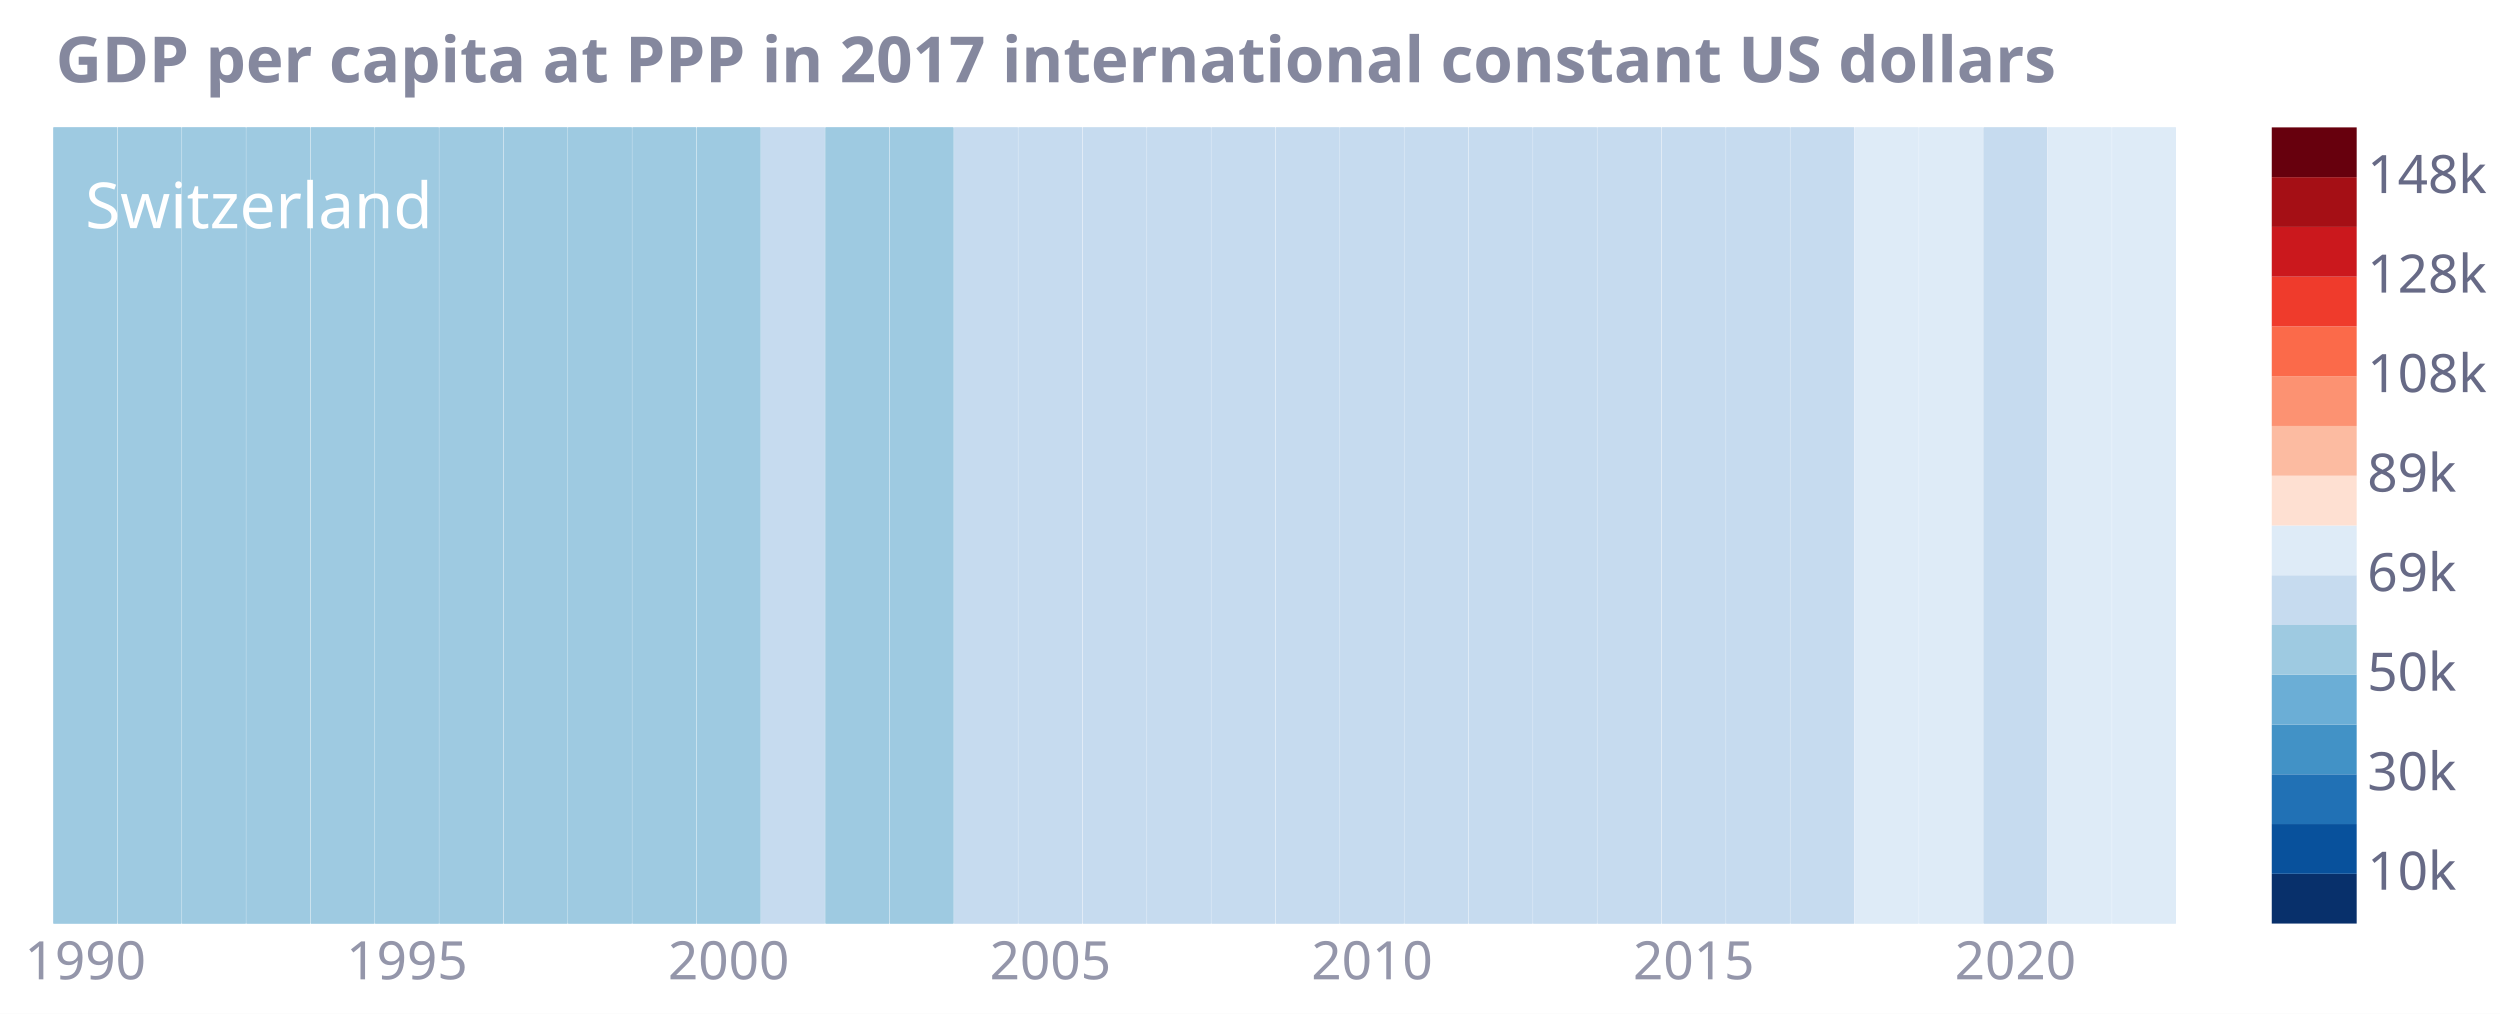
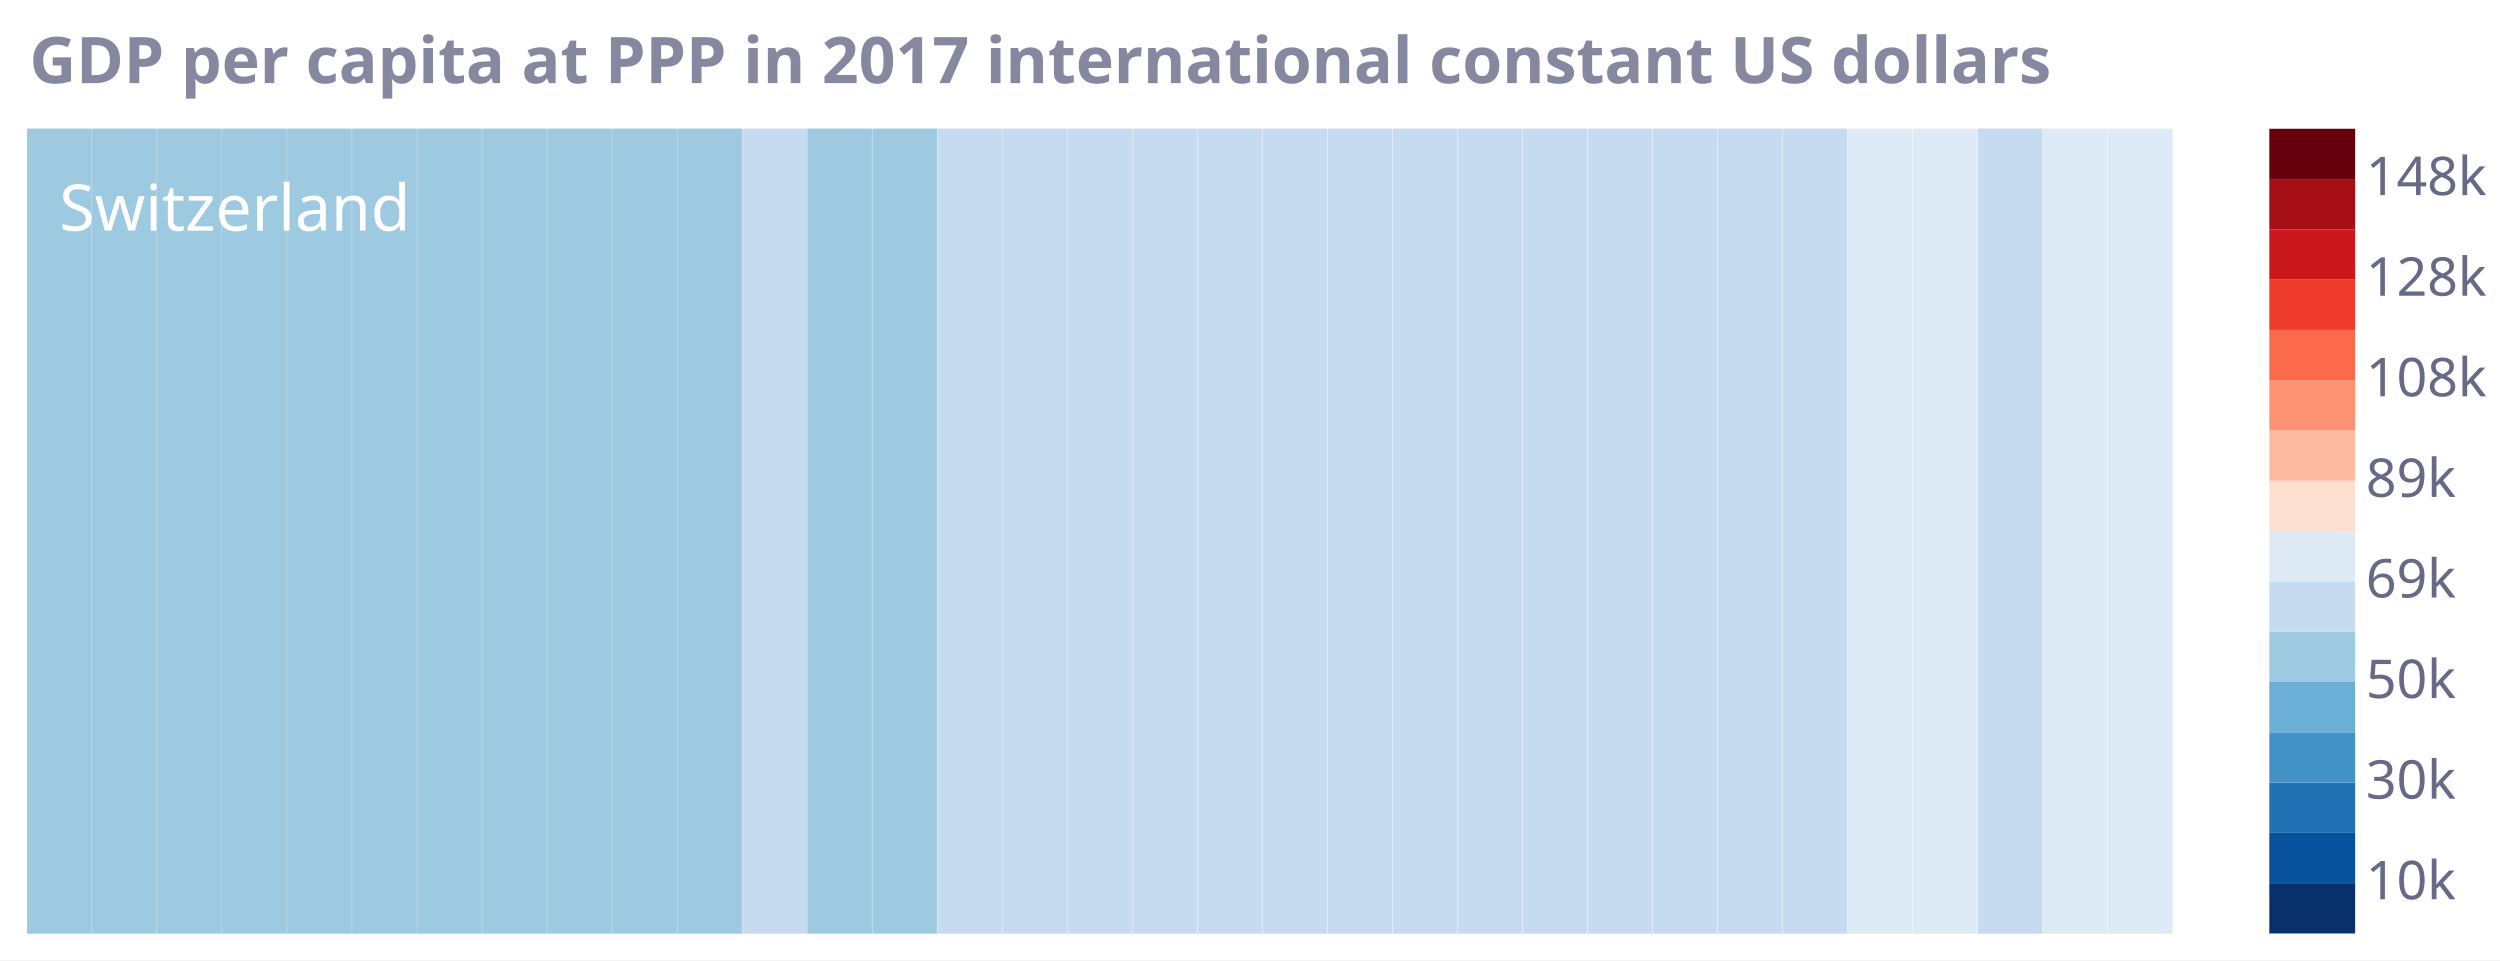
- <svg xmlns="http://www.w3.org/2000/svg" version="1.1" class="marks" width="471" height="191" viewBox="0 0 471 191">
-   <rect width="471" height="191" fill="white" />
-   <g fill="none" stroke-miterlimit="10" transform="translate(10,24)">
+ <svg xmlns="http://www.w3.org/2000/svg" version="1.1" class="marks" width="466" height="179" viewBox="0 0 466 179">
+   <rect width="466" height="179" fill="white" />
+   <g fill="none" stroke-miterlimit="10" transform="translate(5,24)">
    <g class="mark-group role-frame root" role="graphics-object" aria-roledescription="group mark container">
      <g transform="translate(0,0)">
        <path class="background" aria-hidden="true" d="M0,0h400v150h-400Z" />
        <g>
          <g class="mark-group role-axis" role="graphics-symbol" aria-roledescription="axis" aria-label="X-axis titled 'GDP per capita at PPP in 2017 international constant US dollars' for a discrete scale with 33 values: 1990, 1991, 1992, 1993, 1994, ending with 2022">
            <g transform="translate(0.5,150.5)">
              <path class="background" aria-hidden="true" d="M0,0h0v0h0Z" pointer-events="none" />
              <g>
-                 <g class="mark-text role-axis-label" pointer-events="none">
-                   <text text-anchor="middle" transform="translate(5.560606,10)" font-family="Circular Std Book" font-size="10px" fill="#676A86" fill-opacity="0.7" opacity="1">1990</text>
-                   <text text-anchor="middle" transform="translate(66.16667,10)" font-family="Circular Std Book" font-size="10px" fill="#676A86" fill-opacity="0.7" opacity="1">1995</text>
-                   <text text-anchor="middle" transform="translate(126.7727,10)" font-family="Circular Std Book" font-size="10px" fill="#676A86" fill-opacity="0.7" opacity="1">2000</text>
-                   <text text-anchor="middle" transform="translate(187.3788,10)" font-family="Circular Std Book" font-size="10px" fill="#676A86" fill-opacity="0.7" opacity="1">2005</text>
-                   <text text-anchor="middle" transform="translate(247.9848,10)" font-family="Circular Std Book" font-size="10px" fill="#676A86" fill-opacity="0.7" opacity="1">2010</text>
-                   <text text-anchor="middle" transform="translate(308.5909,10)" font-family="Circular Std Book" font-size="10px" fill="#676A86" fill-opacity="0.7" opacity="1">2015</text>
-                   <text text-anchor="middle" transform="translate(369.197,10)" font-family="Circular Std Book" font-size="10px" fill="#676A86" fill-opacity="0.7" opacity="1">2020</text>
-                 </g>
+                 <g class="mark-text role-axis-label" pointer-events="none" />
                <g class="mark-text role-axis-title" pointer-events="none">
                  <text text-anchor="start" transform="translate(0,-159)" font-family="Circular Std Book" font-size="12px" font-weight="bold" fill="#676A86" fill-opacity="0.8" opacity="1">GDP per capita at PPP in 2017 international constant US dollars</text>
                </g>
              </g>
              <path class="foreground" aria-hidden="true" d="" pointer-events="none" display="none" />
            </g>
          </g>
          <g class="mark-text role-mark layer_0_marks" role="graphics-object" aria-roledescription="text mark container">
            <text aria-label="Year: 1990; t: 56.2320k; GDP: 56232.03" role="graphics-symbol" aria-roledescription="text mark" text-anchor="start" transform="translate(6.060606,19)" font-family="Circular Std Book" font-size="12px" fill="white">Switzerland</text>
          </g>
          <g class="mark-rect role-mark layer_1_marks" role="graphics-object" aria-roledescription="rect mark container">
            <path aria-label="Year: 1990; t: 56.2320k; GDP: 56232.03" role="graphics-symbol" aria-roledescription="bar" d="M0.061,0h12v150h-12Z" fill="#9ECAE1" />
            <path aria-label="Year: 1991; t: 55.0250k; GDP: 55025.01" role="graphics-symbol" aria-roledescription="bar" d="M12.182,0h12v150h-12Z" fill="#9ECAE1" />
            <path aria-label="Year: 1992; t: 54.3979k; GDP: 54397.88" role="graphics-symbol" aria-roledescription="bar" d="M24.303,0h12v150h-12Z" fill="#9ECAE1" />
            <path aria-label="Year: 1993; t: 53.8368k; GDP: 53836.81" role="graphics-symbol" aria-roledescription="bar" d="M36.424,0h12v150h-12Z" fill="#9ECAE1" />
            <path aria-label="Year: 1994; t: 54.0875k; GDP: 54087.52" role="graphics-symbol" aria-roledescription="bar" d="M48.545,0h12v150h-12Z" fill="#9ECAE1" />
            <path aria-label="Year: 1995; t: 53.9856k; GDP: 53985.65" role="graphics-symbol" aria-roledescription="bar" d="M60.667,0h12v150h-12Z" fill="#9ECAE1" />
            <path aria-label="Year: 1996; t: 54.0011k; GDP: 54001.05" role="graphics-symbol" aria-roledescription="bar" d="M72.788,0h12v150h-12Z" fill="#9ECAE1" />
            <path aria-label="Year: 1997; t: 55.0893k; GDP: 55089.33" role="graphics-symbol" aria-roledescription="bar" d="M84.909,0h12v150h-12Z" fill="#9ECAE1" />
            <path aria-label="Year: 1998; t: 56.5901k; GDP: 56590.12" role="graphics-symbol" aria-roledescription="bar" d="M97.03,0h12v150h-12Z" fill="#9ECAE1" />
            <path aria-label="Year: 1999; t: 57.2573k; GDP: 57257.32" role="graphics-symbol" aria-roledescription="bar" d="M109.152,0h12v150h-12Z" fill="#9ECAE1" />
            <path aria-label="Year: 2000; t: 59.1904k; GDP: 59190.42" role="graphics-symbol" aria-roledescription="bar" d="M121.273,0h12v150h-12Z" fill="#9ECAE1" />
            <path aria-label="Year: 2001; t: 59.7438k; GDP: 59743.82" role="graphics-symbol" aria-roledescription="bar" d="M133.394,0h12v150h-12Z" fill="#C6DBEF" />
            <path aria-label="Year: 2002; t: 59.2502k; GDP: 59250.16" role="graphics-symbol" aria-roledescription="bar" d="M145.515,0h12v150h-12Z" fill="#9ECAE1" />
            <path aria-label="Year: 2003; t: 58.7931k; GDP: 58793.15" role="graphics-symbol" aria-roledescription="bar" d="M157.636,0h12v150h-12Z" fill="#9ECAE1" />
            <path aria-label="Year: 2004; t: 59.9679k; GDP: 59967.91" role="graphics-symbol" aria-roledescription="bar" d="M169.758,0h12v150h-12Z" fill="#C6DBEF" />
            <path aria-label="Year: 2005; t: 61.2234k; GDP: 61223.39" role="graphics-symbol" aria-roledescription="bar" d="M181.879,0h12v150h-12Z" fill="#C6DBEF" />
            <path aria-label="Year: 2006; t: 63.3188k; GDP: 63318.79" role="graphics-symbol" aria-roledescription="bar" d="M194,0h12v150h-12Z" fill="#C6DBEF" />
            <path aria-label="Year: 2007; t: 65.2132k; GDP: 65213.18" role="graphics-symbol" aria-roledescription="bar" d="M206.121,0h12v150h-12Z" fill="#C6DBEF" />
            <path aria-label="Year: 2008; t: 66.1979k; GDP: 66197.87" role="graphics-symbol" aria-roledescription="bar" d="M218.242,0h12v150h-12Z" fill="#C6DBEF" />
            <path aria-label="Year: 2009; t: 63.8740k; GDP: 63873.95" role="graphics-symbol" aria-roledescription="bar" d="M230.364,0h12v150h-12Z" fill="#C6DBEF" />
            <path aria-label="Year: 2010; t: 65.2623k; GDP: 65262.34" role="graphics-symbol" aria-roledescription="bar" d="M242.485,0h12v150h-12Z" fill="#C6DBEF" />
            <path aria-label="Year: 2011; t: 65.7109k; GDP: 65710.92" role="graphics-symbol" aria-roledescription="bar" d="M254.606,0h12v150h-12Z" fill="#C6DBEF" />
            <path aria-label="Year: 2012; t: 65.7836k; GDP: 65783.59" role="graphics-symbol" aria-roledescription="bar" d="M266.727,0h12v150h-12Z" fill="#C6DBEF" />
            <path aria-label="Year: 2013; t: 66.1969k; GDP: 66196.95" role="graphics-symbol" aria-roledescription="bar" d="M278.848,0h12v150h-12Z" fill="#C6DBEF" />
            <path aria-label="Year: 2014; t: 66.9309k; GDP: 66930.87" role="graphics-symbol" aria-roledescription="bar" d="M290.97,0h12v150h-12Z" fill="#C6DBEF" />
            <path aria-label="Year: 2015; t: 67.2616k; GDP: 67261.59" role="graphics-symbol" aria-roledescription="bar" d="M303.091,0h12v150h-12Z" fill="#C6DBEF" />
            <path aria-label="Year: 2016; t: 67.9074k; GDP: 67907.39" role="graphics-symbol" aria-roledescription="bar" d="M315.212,0h12v150h-12Z" fill="#C6DBEF" />
            <path aria-label="Year: 2017; t: 68.1935k; GDP: 68193.51" role="graphics-symbol" aria-roledescription="bar" d="M327.333,0h12v150h-12Z" fill="#C6DBEF" />
            <path aria-label="Year: 2018; t: 69.6293k; GDP: 69629.34" role="graphics-symbol" aria-roledescription="bar" d="M339.455,0h12v150h-12Z" fill="#DEEBF7" />
            <path aria-label="Year: 2019; t: 69.9239k; GDP: 69923.93" role="graphics-symbol" aria-roledescription="bar" d="M351.576,0h12v150h-12Z" fill="#DEEBF7" />
            <path aria-label="Year: 2020; t: 67.7659k; GDP: 67765.88" role="graphics-symbol" aria-roledescription="bar" d="M363.697,0h12v150h-12Z" fill="#C6DBEF" />
            <path aria-label="Year: 2021; t: 70.0974k; GDP: 70097.37" role="graphics-symbol" aria-roledescription="bar" d="M375.818,0h12v150h-12Z" fill="#DEEBF7" />
            <path aria-label="Year: 2022; t: 70.9997k; GDP: 70999.69" role="graphics-symbol" aria-roledescription="bar" d="M387.939,0h12v150h-12Z" fill="#DEEBF7" />
          </g>
          <g class="mark-rect role-mark layer_2_marks" role="graphics-object" aria-roledescription="rect mark container">
            <path aria-label="Year: 1990; t: 56.2320k; GDP: 56232.03" role="graphics-symbol" aria-roledescription="bar" d="M0.061,0h12v150h-12Z" fill="#9ECAE1" />
            <path aria-label="Year: 1991; t: 55.0250k; GDP: 55025.01" role="graphics-symbol" aria-roledescription="bar" d="M12.182,0h12v150h-12Z" fill="#9ECAE1" />
            <path aria-label="Year: 1992; t: 54.3979k; GDP: 54397.88" role="graphics-symbol" aria-roledescription="bar" d="M24.303,0h12v150h-12Z" fill="#9ECAE1" />
            <path aria-label="Year: 1993; t: 53.8368k; GDP: 53836.81" role="graphics-symbol" aria-roledescription="bar" d="M36.424,0h12v150h-12Z" fill="#9ECAE1" />
            <path aria-label="Year: 1994; t: 54.0875k; GDP: 54087.52" role="graphics-symbol" aria-roledescription="bar" d="M48.545,0h12v150h-12Z" fill="#9ECAE1" />
            <path aria-label="Year: 1995; t: 53.9856k; GDP: 53985.65" role="graphics-symbol" aria-roledescription="bar" d="M60.667,0h12v150h-12Z" fill="#9ECAE1" />
            <path aria-label="Year: 1996; t: 54.0011k; GDP: 54001.05" role="graphics-symbol" aria-roledescription="bar" d="M72.788,0h12v150h-12Z" fill="#9ECAE1" />
            <path aria-label="Year: 1997; t: 55.0893k; GDP: 55089.33" role="graphics-symbol" aria-roledescription="bar" d="M84.909,0h12v150h-12Z" fill="#9ECAE1" />
            <path aria-label="Year: 1998; t: 56.5901k; GDP: 56590.12" role="graphics-symbol" aria-roledescription="bar" d="M97.03,0h12v150h-12Z" fill="#9ECAE1" />
            <path aria-label="Year: 1999; t: 57.2573k; GDP: 57257.32" role="graphics-symbol" aria-roledescription="bar" d="M109.152,0h12v150h-12Z" fill="#9ECAE1" />
            <path aria-label="Year: 2000; t: 59.1904k; GDP: 59190.42" role="graphics-symbol" aria-roledescription="bar" d="M121.273,0h12v150h-12Z" fill="#9ECAE1" />
            <path aria-label="Year: 2001; t: 59.7438k; GDP: 59743.82" role="graphics-symbol" aria-roledescription="bar" d="M133.394,0h12v150h-12Z" fill="#C6DBEF" />
            <path aria-label="Year: 2002; t: 59.2502k; GDP: 59250.16" role="graphics-symbol" aria-roledescription="bar" d="M145.515,0h12v150h-12Z" fill="#9ECAE1" />
            <path aria-label="Year: 2003; t: 58.7931k; GDP: 58793.15" role="graphics-symbol" aria-roledescription="bar" d="M157.636,0h12v150h-12Z" fill="#9ECAE1" />
            <path aria-label="Year: 2004; t: 59.9679k; GDP: 59967.91" role="graphics-symbol" aria-roledescription="bar" d="M169.758,0h12v150h-12Z" fill="#C6DBEF" />
            <path aria-label="Year: 2005; t: 61.2234k; GDP: 61223.39" role="graphics-symbol" aria-roledescription="bar" d="M181.879,0h12v150h-12Z" fill="#C6DBEF" />
            <path aria-label="Year: 2006; t: 63.3188k; GDP: 63318.79" role="graphics-symbol" aria-roledescription="bar" d="M194,0h12v150h-12Z" fill="#C6DBEF" />
            <path aria-label="Year: 2007; t: 65.2132k; GDP: 65213.18" role="graphics-symbol" aria-roledescription="bar" d="M206.121,0h12v150h-12Z" fill="#C6DBEF" />
            <path aria-label="Year: 2008; t: 66.1979k; GDP: 66197.87" role="graphics-symbol" aria-roledescription="bar" d="M218.242,0h12v150h-12Z" fill="#C6DBEF" />
            <path aria-label="Year: 2009; t: 63.8740k; GDP: 63873.95" role="graphics-symbol" aria-roledescription="bar" d="M230.364,0h12v150h-12Z" fill="#C6DBEF" />
            <path aria-label="Year: 2010; t: 65.2623k; GDP: 65262.34" role="graphics-symbol" aria-roledescription="bar" d="M242.485,0h12v150h-12Z" fill="#C6DBEF" />
            <path aria-label="Year: 2011; t: 65.7109k; GDP: 65710.92" role="graphics-symbol" aria-roledescription="bar" d="M254.606,0h12v150h-12Z" fill="#C6DBEF" />
            <path aria-label="Year: 2012; t: 65.7836k; GDP: 65783.59" role="graphics-symbol" aria-roledescription="bar" d="M266.727,0h12v150h-12Z" fill="#C6DBEF" />
            <path aria-label="Year: 2013; t: 66.1969k; GDP: 66196.95" role="graphics-symbol" aria-roledescription="bar" d="M278.848,0h12v150h-12Z" fill="#C6DBEF" />
            <path aria-label="Year: 2014; t: 66.9309k; GDP: 66930.87" role="graphics-symbol" aria-roledescription="bar" d="M290.97,0h12v150h-12Z" fill="#C6DBEF" />
            <path aria-label="Year: 2015; t: 67.2616k; GDP: 67261.59" role="graphics-symbol" aria-roledescription="bar" d="M303.091,0h12v150h-12Z" fill="#C6DBEF" />
            <path aria-label="Year: 2016; t: 67.9074k; GDP: 67907.39" role="graphics-symbol" aria-roledescription="bar" d="M315.212,0h12v150h-12Z" fill="#C6DBEF" />
            <path aria-label="Year: 2017; t: 68.1935k; GDP: 68193.51" role="graphics-symbol" aria-roledescription="bar" d="M327.333,0h12v150h-12Z" fill="#C6DBEF" />
            <path aria-label="Year: 2018; t: 69.6293k; GDP: 69629.34" role="graphics-symbol" aria-roledescription="bar" d="M339.455,0h12v150h-12Z" fill="#DEEBF7" />
            <path aria-label="Year: 2019; t: 69.9239k; GDP: 69923.93" role="graphics-symbol" aria-roledescription="bar" d="M351.576,0h12v150h-12Z" fill="#DEEBF7" />
            <path aria-label="Year: 2020; t: 67.7659k; GDP: 67765.88" role="graphics-symbol" aria-roledescription="bar" d="M363.697,0h12v150h-12Z" fill="#C6DBEF" />
            <path aria-label="Year: 2021; t: 70.0974k; GDP: 70097.37" role="graphics-symbol" aria-roledescription="bar" d="M375.818,0h12v150h-12Z" fill="#DEEBF7" />
            <path aria-label="Year: 2022; t: 70.9997k; GDP: 70999.69" role="graphics-symbol" aria-roledescription="bar" d="M387.939,0h12v150h-12Z" fill="#DEEBF7" />
          </g>
          <g class="mark-text role-mark layer_3_marks" role="graphics-object" aria-roledescription="text mark container">
            <text aria-label="Year: 1990; t: 56.2320k; GDP: 56232.03" role="graphics-symbol" aria-roledescription="text mark" text-anchor="start" transform="translate(6.060606,19)" font-family="Circular Std Book" font-size="12px" fill="white">Switzerland</text>
          </g>
          <g class="mark-group role-legend" role="graphics-symbol" aria-roledescription="legend" aria-label="Discrete legend for fill color with 15 boundaries: 10k, 20k, 30k, 40k, 50k, 59k, 69k, 79k, 89k, 99k, 108k, 118k, 128k, 138k, 148k">
            <g transform="translate(418,0)">
              <path class="background" aria-hidden="true" d="M0,0h38v150h-38Z" pointer-events="none" />
              <g>
                <g class="mark-group role-legend-entry">
                  <g transform="translate(0,0)">
                    <path class="background" aria-hidden="true" d="M0,0h0v0h0Z" pointer-events="none" />
                    <g>
                      <g class="mark-rect role-legend-band" pointer-events="none">
                        <path d="M0,140.625h16v9.375h-16Z" fill="#08306B" stroke="#ddd" stroke-width="0" opacity="1" />
                        <path d="M0,131.25h16v9.375h-16Z" fill="#08519C" stroke="#ddd" stroke-width="0" opacity="1" />
                        <path d="M0,121.875h16v9.375h-16Z" fill="#2171B5" stroke="#ddd" stroke-width="0" opacity="1" />
                        <path d="M0,112.5h16v9.375h-16Z" fill="#4292C6" stroke="#ddd" stroke-width="0" opacity="1" />
                        <path d="M0,103.125h16v9.375h-16Z" fill="#6BAED6" stroke="#ddd" stroke-width="0" opacity="1" />
                        <path d="M0,93.75h16v9.375h-16Z" fill="#9ECAE1" stroke="#ddd" stroke-width="0" opacity="1" />
                        <path d="M0,84.375h16v9.375h-16Z" fill="#C6DBEF" stroke="#ddd" stroke-width="0" opacity="1" />
                        <path d="M0,75h16v9.375h-16Z" fill="#DEEBF7" stroke="#ddd" stroke-width="0" opacity="1" />
                        <path d="M0,65.625h16v9.375h-16Z" fill="#FEE0D2" stroke="#ddd" stroke-width="0" opacity="1" />
                        <path d="M0,56.25h16v9.375h-16Z" fill="#FCBBA1" stroke="#ddd" stroke-width="0" opacity="1" />
                        <path d="M0,46.875h16v9.375h-16Z" fill="#FC9272" stroke="#ddd" stroke-width="0" opacity="1" />
                        <path d="M0,37.5h16v9.375h-16Z" fill="#FB6A4A" stroke="#ddd" stroke-width="0" opacity="1" />
                        <path d="M0,28.125h16v9.375h-16Z" fill="#EF3B2C" stroke="#ddd" stroke-width="0" opacity="1" />
                        <path d="M0,18.75h16v9.375h-16Z" fill="#CB181D" stroke="#ddd" stroke-width="0" opacity="1" />
                        <path d="M0,9.375h16v9.375h-16Z" fill="#A50F15" stroke="#ddd" stroke-width="0" opacity="1" />
                        <path d="M0,0h16v9.375h-16Z" fill="#67000D" stroke="#ddd" stroke-width="0" opacity="1" />
                      </g>
                      <g class="mark-text role-legend-label" pointer-events="none">
                        <text text-anchor="start" transform="translate(18,148)" font-family="Circular Std Book" font-size="10px" fill="#676A86" opacity="1" />
                        <text text-anchor="start" transform="translate(18,143.625)" font-family="Circular Std Book" font-size="10px" fill="#676A86" opacity="1">10k</text>
                        <text text-anchor="start" transform="translate(18,134.25)" font-family="Circular Std Book" font-size="10px" fill="#676A86" opacity="0">20k</text>
                        <text text-anchor="start" transform="translate(18,124.875)" font-family="Circular Std Book" font-size="10px" fill="#676A86" opacity="1">30k</text>
                        <text text-anchor="start" transform="translate(18,115.5)" font-family="Circular Std Book" font-size="10px" fill="#676A86" opacity="0">40k</text>
                        <text text-anchor="start" transform="translate(18,106.125)" font-family="Circular Std Book" font-size="10px" fill="#676A86" opacity="1">50k</text>
                        <text text-anchor="start" transform="translate(18,96.75)" font-family="Circular Std Book" font-size="10px" fill="#676A86" opacity="0">59k</text>
                        <text text-anchor="start" transform="translate(18,87.375)" font-family="Circular Std Book" font-size="10px" fill="#676A86" opacity="1">69k</text>
                        <text text-anchor="start" transform="translate(18,78)" font-family="Circular Std Book" font-size="10px" fill="#676A86" opacity="0">79k</text>
                        <text text-anchor="start" transform="translate(18,68.625)" font-family="Circular Std Book" font-size="10px" fill="#676A86" opacity="1">89k</text>
                        <text text-anchor="start" transform="translate(18,59.25)" font-family="Circular Std Book" font-size="10px" fill="#676A86" opacity="0">99k</text>
                        <text text-anchor="start" transform="translate(18,49.875)" font-family="Circular Std Book" font-size="10px" fill="#676A86" opacity="1">108k</text>
                        <text text-anchor="start" transform="translate(18,40.5)" font-family="Circular Std Book" font-size="10px" fill="#676A86" opacity="0">118k</text>
                        <text text-anchor="start" transform="translate(18,31.125)" font-family="Circular Std Book" font-size="10px" fill="#676A86" opacity="1">128k</text>
                        <text text-anchor="start" transform="translate(18,21.75)" font-family="Circular Std Book" font-size="10px" fill="#676A86" opacity="0">138k</text>
                        <text text-anchor="start" transform="translate(18,12.375)" font-family="Circular Std Book" font-size="10px" fill="#676A86" opacity="1">148k</text>
                      </g>
                    </g>
                    <path class="foreground" aria-hidden="true" d="" pointer-events="none" display="none" />
                  </g>
                </g>
              </g>
              <path class="foreground" aria-hidden="true" d="" pointer-events="none" display="none" />
            </g>
          </g>
        </g>
        <path class="foreground" aria-hidden="true" d="" display="none" />
      </g>
    </g>
  </g>
</svg>
